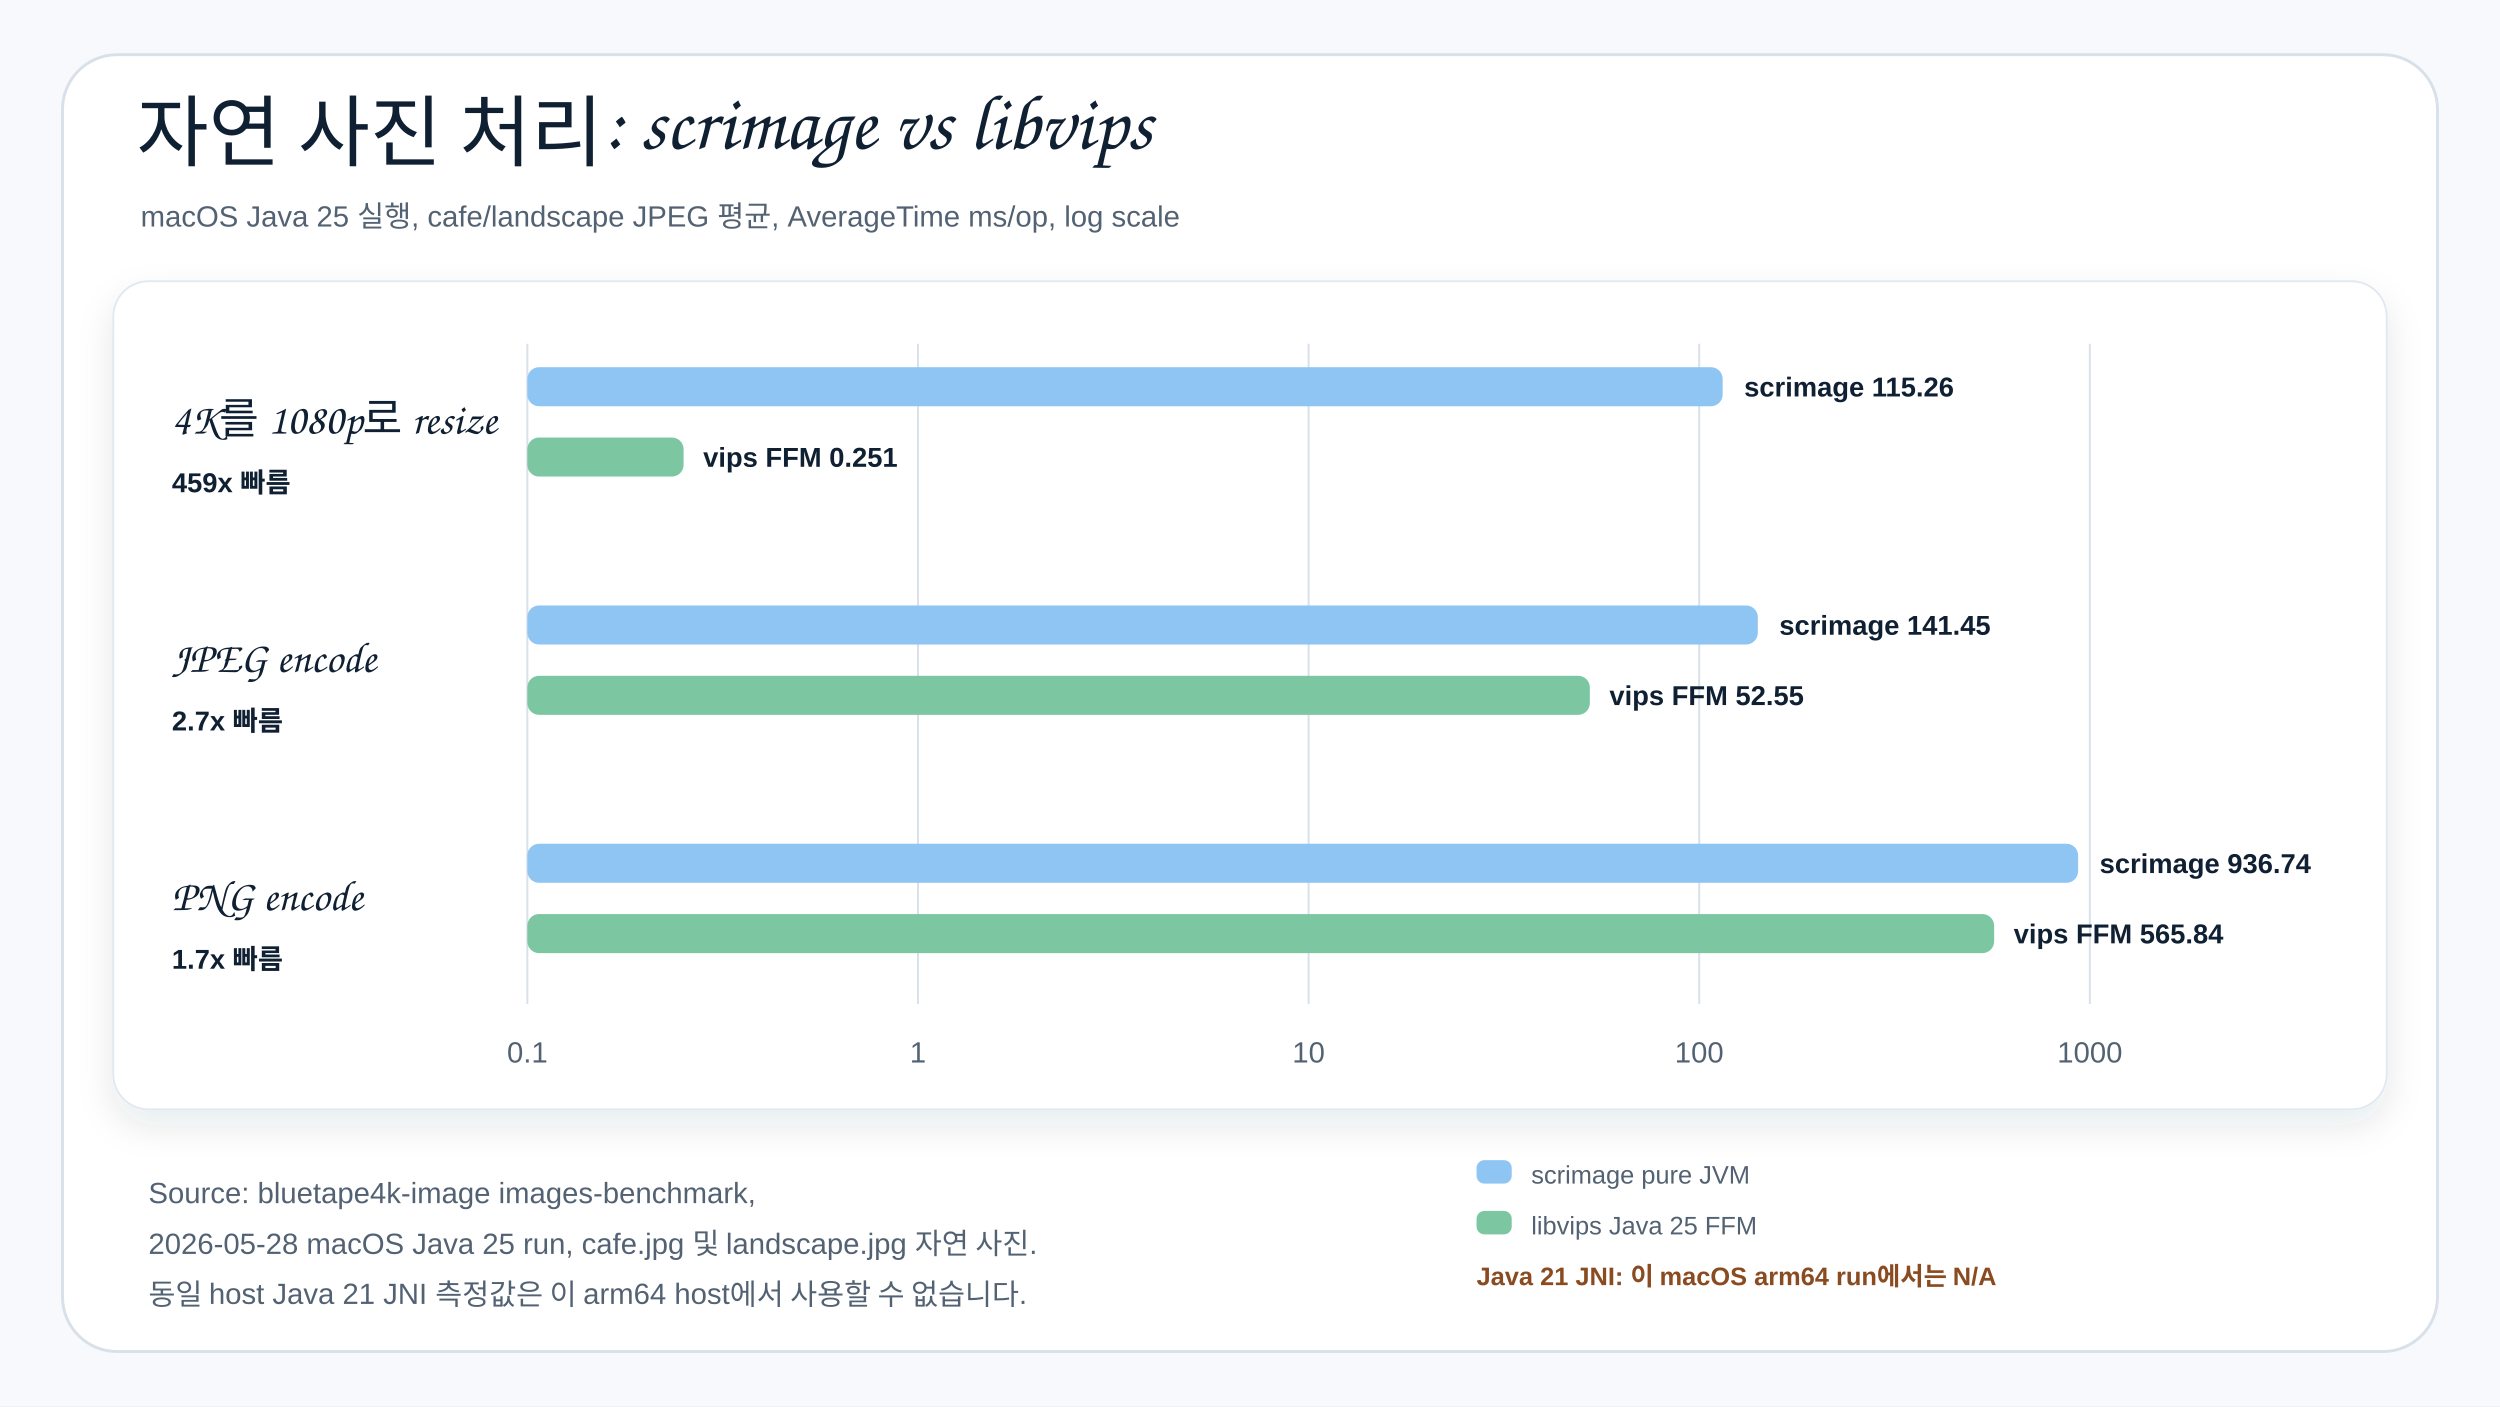
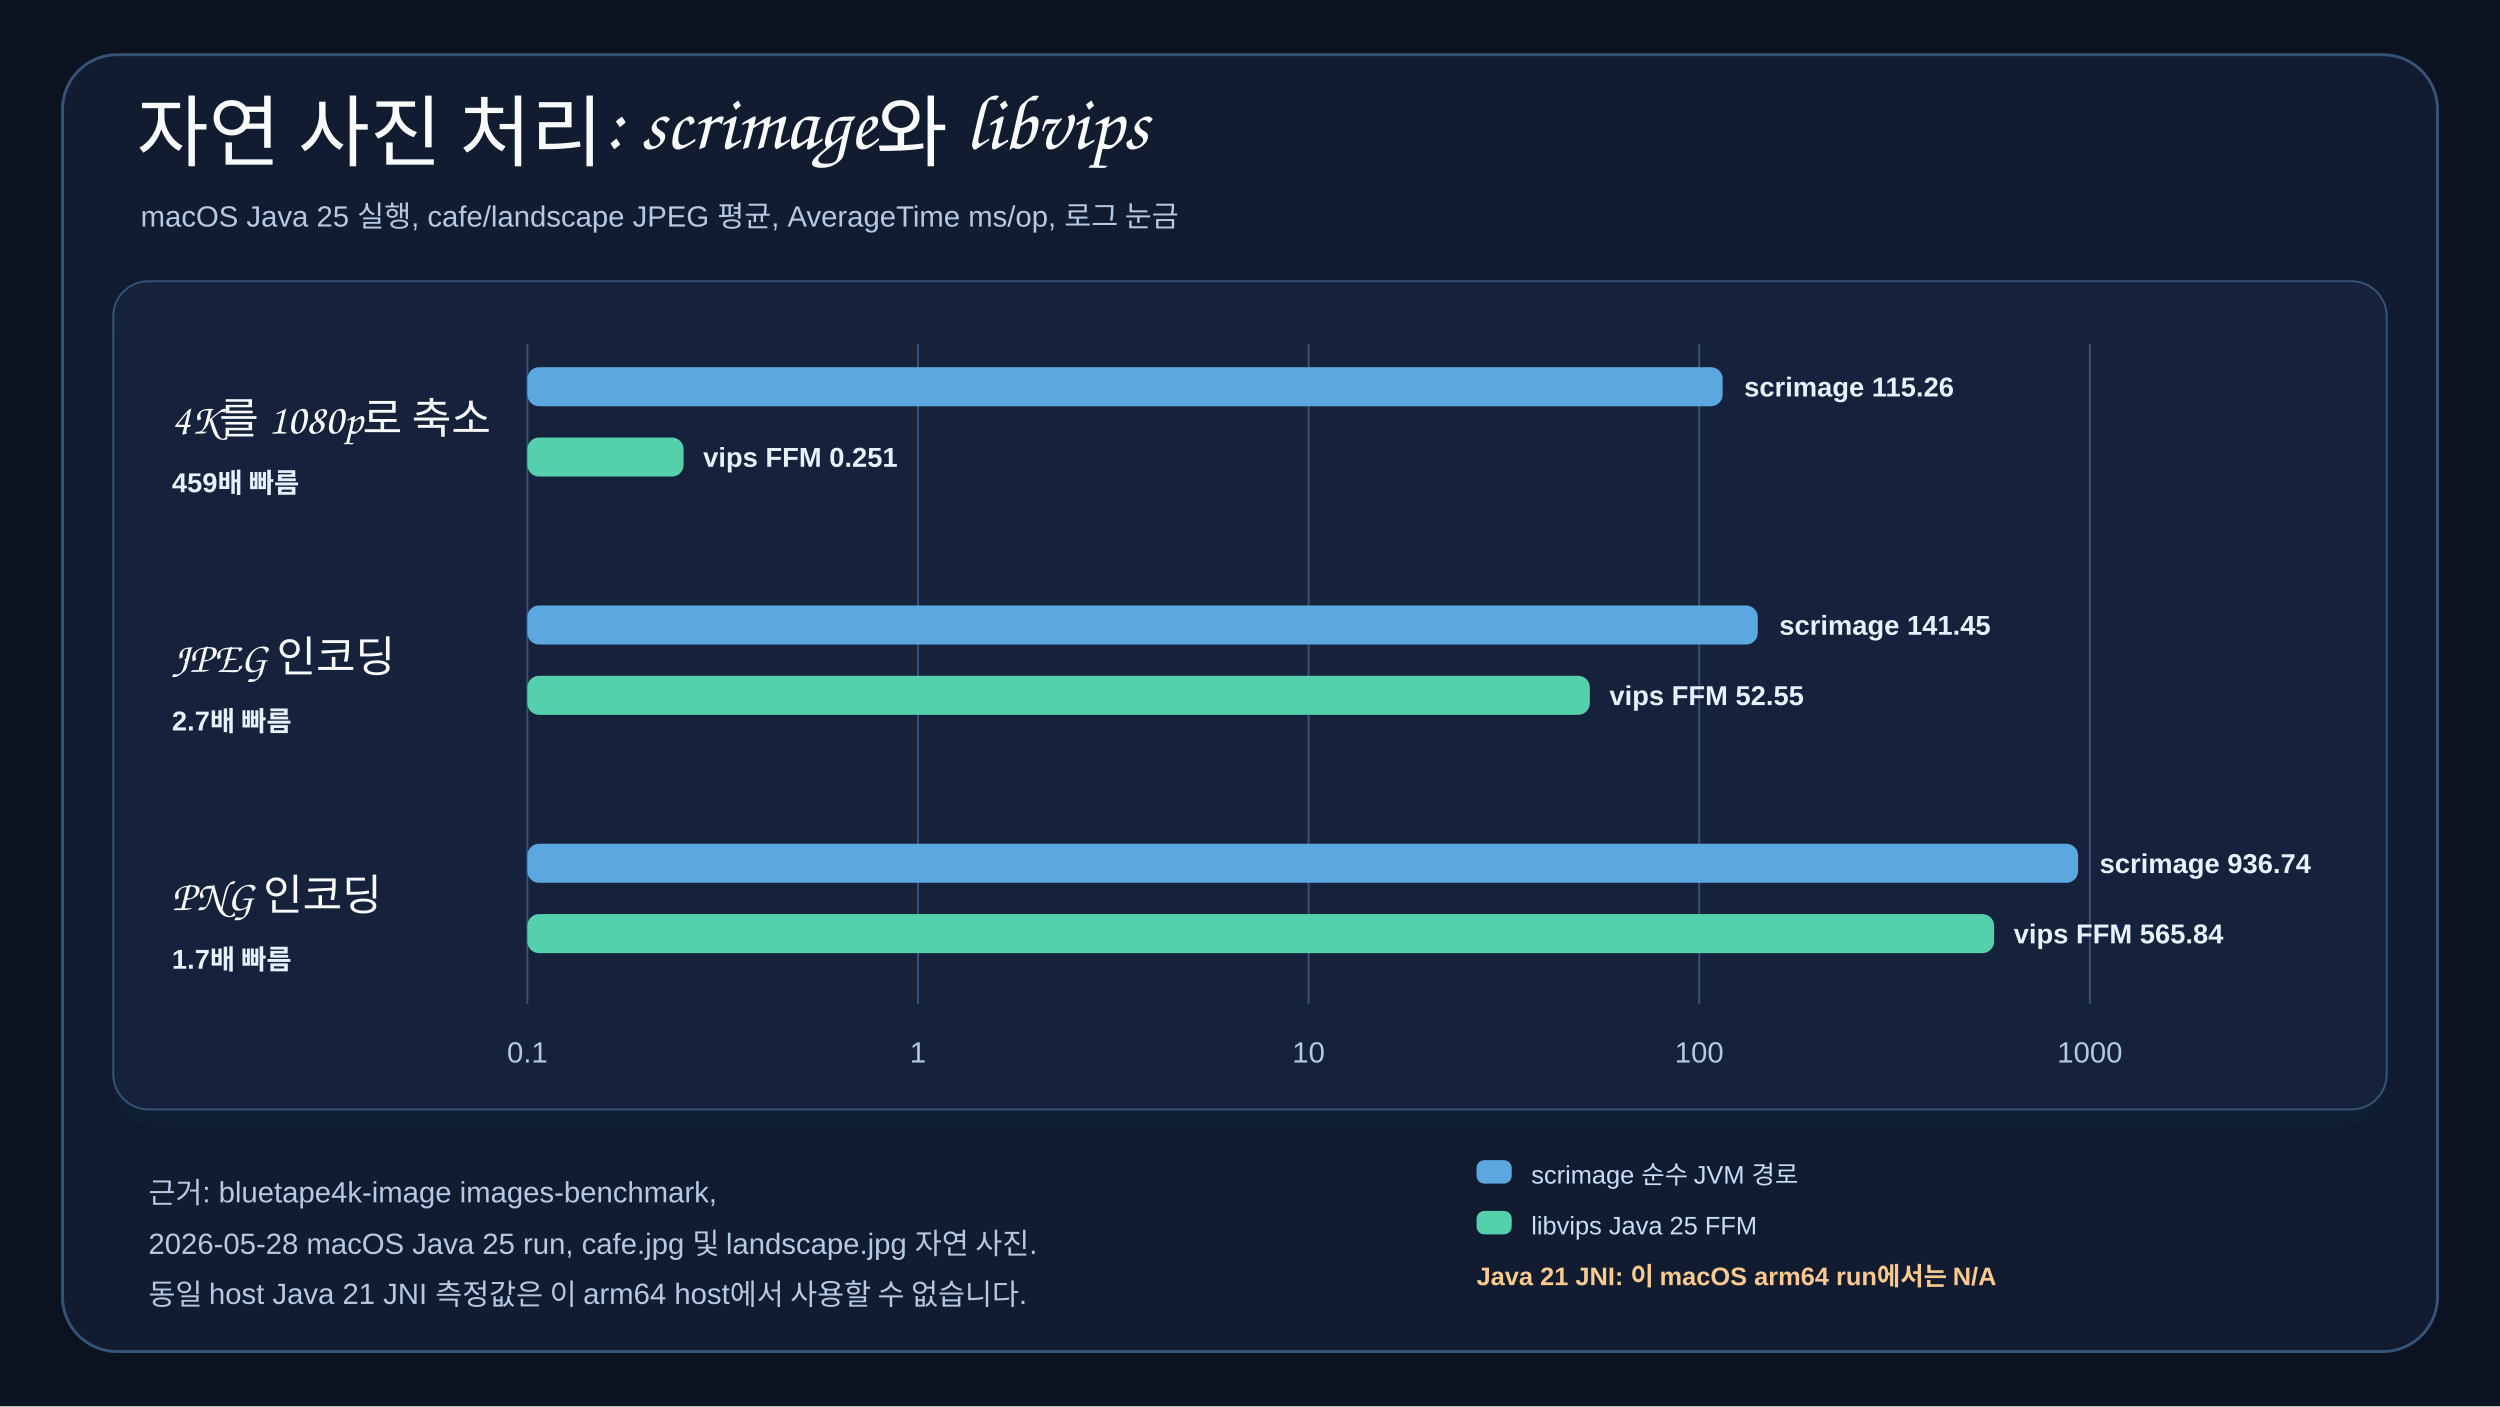
<svg xmlns="http://www.w3.org/2000/svg" width="1280" height="720" viewBox="0 0 1280 720" role="img" aria-label="scrimage versus libvips Java 25 benchmark summary">
  <defs>
    <filter id="shadow" x="-8%" y="-8%" width="116%" height="116%">
      <feDropShadow dx="0" dy="8" stdDeviation="9" flood-color="#1f2937" flood-opacity="0.10" />
    </filter>
    <style>
-       .canvas{fill:#f7f9fc}.frame{fill:#fff;stroke:#d8e0ea;stroke-width:1.5}
-       .title{font-family:"goorm Sans","Comic Sans MS","Comic Sans",cursive;font-size:40px;font-weight:400;fill:#102033}
-       .subtitle,.axis,.note{font-family:"goorm Sans Code","goorm Sans","Comic Sans MS","Comic Sans",Arial,sans-serif;font-size:15px;font-weight:400;fill:#536273}
-       .label{font-family:"goorm Sans","Comic Sans MS","Comic Sans",cursive;font-size:22px;font-weight:400;fill:#102033}
-       .value{font-family:"goorm Sans Code","goorm Sans","Comic Sans MS","Comic Sans",Arial,sans-serif;font-size:14px;font-weight:700;fill:#102033}
-       .small{font-family:"goorm Sans Code","goorm Sans","Comic Sans MS","Comic Sans",Arial,sans-serif;font-size:13px;font-weight:400;fill:#536273}
-       .na{font-family:"goorm Sans Code","goorm Sans","Comic Sans MS","Comic Sans",Arial,sans-serif;font-size:13px;font-weight:700;fill:#8a4b20}
+       .canvas{fill:#0b1220}.frame{fill:#111c31;stroke:#355277;stroke-width:1.5}
+       .title{font-family:"goorm Sans","Comic Sans MS","Comic Sans",cursive;font-size:40px;font-weight:400;fill:#f8fafc}
+       .subtitle,.axis,.note{font-family:"goorm Sans Code","goorm Sans","Comic Sans MS","Comic Sans",Arial,sans-serif;font-size:15px;font-weight:400;fill:#b7c8e2}
+       .label{font-family:"goorm Sans","Comic Sans MS","Comic Sans",cursive;font-size:22px;font-weight:400;fill:#f8fafc}
+       .value{font-family:"goorm Sans Code","goorm Sans","Comic Sans MS","Comic Sans",Arial,sans-serif;font-size:14px;font-weight:700;fill:#e7f0ff}
+       .small{font-family:"goorm Sans Code","goorm Sans","Comic Sans MS","Comic Sans",Arial,sans-serif;font-size:13px;font-weight:400;fill:#c9dcf5}
+       .na{font-family:"goorm Sans Code","goorm Sans","Comic Sans MS","Comic Sans",Arial,sans-serif;font-size:13px;font-weight:700;fill:#f9c98f}
+       rect[fill="#fff"]{fill:#14213a} rect[stroke="#e2e8f0"]{stroke:#355277}
+       line[stroke="#d8e0ea"]{stroke:#355277} rect[fill="#8fc5f3"]{fill:#5ca7df} rect[fill="#7cc7a2"]{fill:#54d0ad}
      .panel{filter:url(#shadow)}
    </style>
  </defs>
  <rect class="canvas" width="1280" height="720" />
  <rect class="frame" x="32" y="28" width="1216" height="664" rx="28" />
-   <text class="title" x="70" y="82">자연 사진 처리: scrimage vs libvips</text>
-   <text class="subtitle" x="72" y="116">macOS Java 25 실행, cafe/landscape JPEG 평균, AverageTime ms/op, log scale</text>
+   <text class="title" x="70" y="82">자연 사진 처리: scrimage와 libvips</text>
+   <text class="subtitle" x="72" y="116">macOS Java 25 실행, cafe/landscape JPEG 평균, AverageTime ms/op, 로그 눈금</text>
  <rect x="58" y="144" width="1164" height="424" rx="18" fill="#fff" stroke="#e2e8f0" class="panel" />
  <line x1="270" y1="176" x2="270" y2="514" stroke="#d8e0ea" />
  <line x1="470" y1="176" x2="470" y2="514" stroke="#d8e0ea" />
  <line x1="670" y1="176" x2="670" y2="514" stroke="#d8e0ea" />
  <line x1="870" y1="176" x2="870" y2="514" stroke="#d8e0ea" />
  <line x1="1070" y1="176" x2="1070" y2="514" stroke="#d8e0ea" />
  <text class="axis" x="270" y="544" text-anchor="middle">0.1</text>
  <text class="axis" x="470" y="544" text-anchor="middle">1</text>
  <text class="axis" x="670" y="544" text-anchor="middle">10</text>
  <text class="axis" x="870" y="544" text-anchor="middle">100</text>
  <text class="axis" x="1070" y="544" text-anchor="middle">1000</text>
-   <text class="label" x="88" y="222">4K를 1080p로 resize</text>
+   <text class="label" x="88" y="222">4K를 1080p로 축소</text>
  <rect x="270" y="188" width="612" height="20" rx="6" fill="#8fc5f3" />
  <rect x="270" y="224" width="80" height="20" rx="6" fill="#7cc7a2" />
  <text class="value" x="893" y="203">scrimage 115.26</text>
  <text class="value" x="360" y="239">vips FFM 0.251</text>
-   <text class="value" x="88" y="252">459x 빠름</text>
-   <text class="label" x="88" y="344">JPEG encode</text>
+   <text class="value" x="88" y="252">459배 빠름</text>
+   <text class="label" x="88" y="344">JPEG 인코딩</text>
  <rect x="270" y="310" width="630" height="20" rx="6" fill="#8fc5f3" />
  <rect x="270" y="346" width="544" height="20" rx="6" fill="#7cc7a2" />
  <text class="value" x="911" y="325">scrimage 141.45</text>
  <text class="value" x="824" y="361">vips FFM 52.55</text>
-   <text class="value" x="88" y="374">2.7x 빠름</text>
-   <text class="label" x="88" y="466">PNG encode</text>
+   <text class="value" x="88" y="374">2.7배 빠름</text>
+   <text class="label" x="88" y="466">PNG 인코딩</text>
  <rect x="270" y="432" width="794" height="20" rx="6" fill="#8fc5f3" />
  <rect x="270" y="468" width="751" height="20" rx="6" fill="#7cc7a2" />
  <text class="value" x="1075" y="447">scrimage 936.74</text>
  <text class="value" x="1031" y="483">vips FFM 565.84</text>
-   <text class="value" x="88" y="496">1.7x 빠름</text>
+   <text class="value" x="88" y="496">1.7배 빠름</text>
  <rect x="756" y="594" width="18" height="12" rx="4" fill="#8fc5f3" />
-   <text class="small" x="784" y="606">scrimage pure JVM</text>
+   <text class="small" x="784" y="606">scrimage 순수 JVM 경로</text>
  <rect x="756" y="620" width="18" height="12" rx="4" fill="#7cc7a2" />
  <text class="small" x="784" y="632">libvips Java 25 FFM</text>
  <text class="na" x="756" y="658">Java 21 JNI: 이 macOS arm64 run에서는 N/A</text>
-   <text class="note" x="76" y="616">Source: bluetape4k-image images-benchmark,</text>
+   <text class="note" x="76" y="616">근거: bluetape4k-image images-benchmark,</text>
  <text class="note" x="76" y="642">2026-05-28 macOS Java 25 run, cafe.jpg 및 landscape.jpg 자연 사진.</text>
  <text class="note" x="76" y="668">동일 host Java 21 JNI 측정값은 이 arm64 host에서 사용할 수 없습니다.</text>
</svg>
